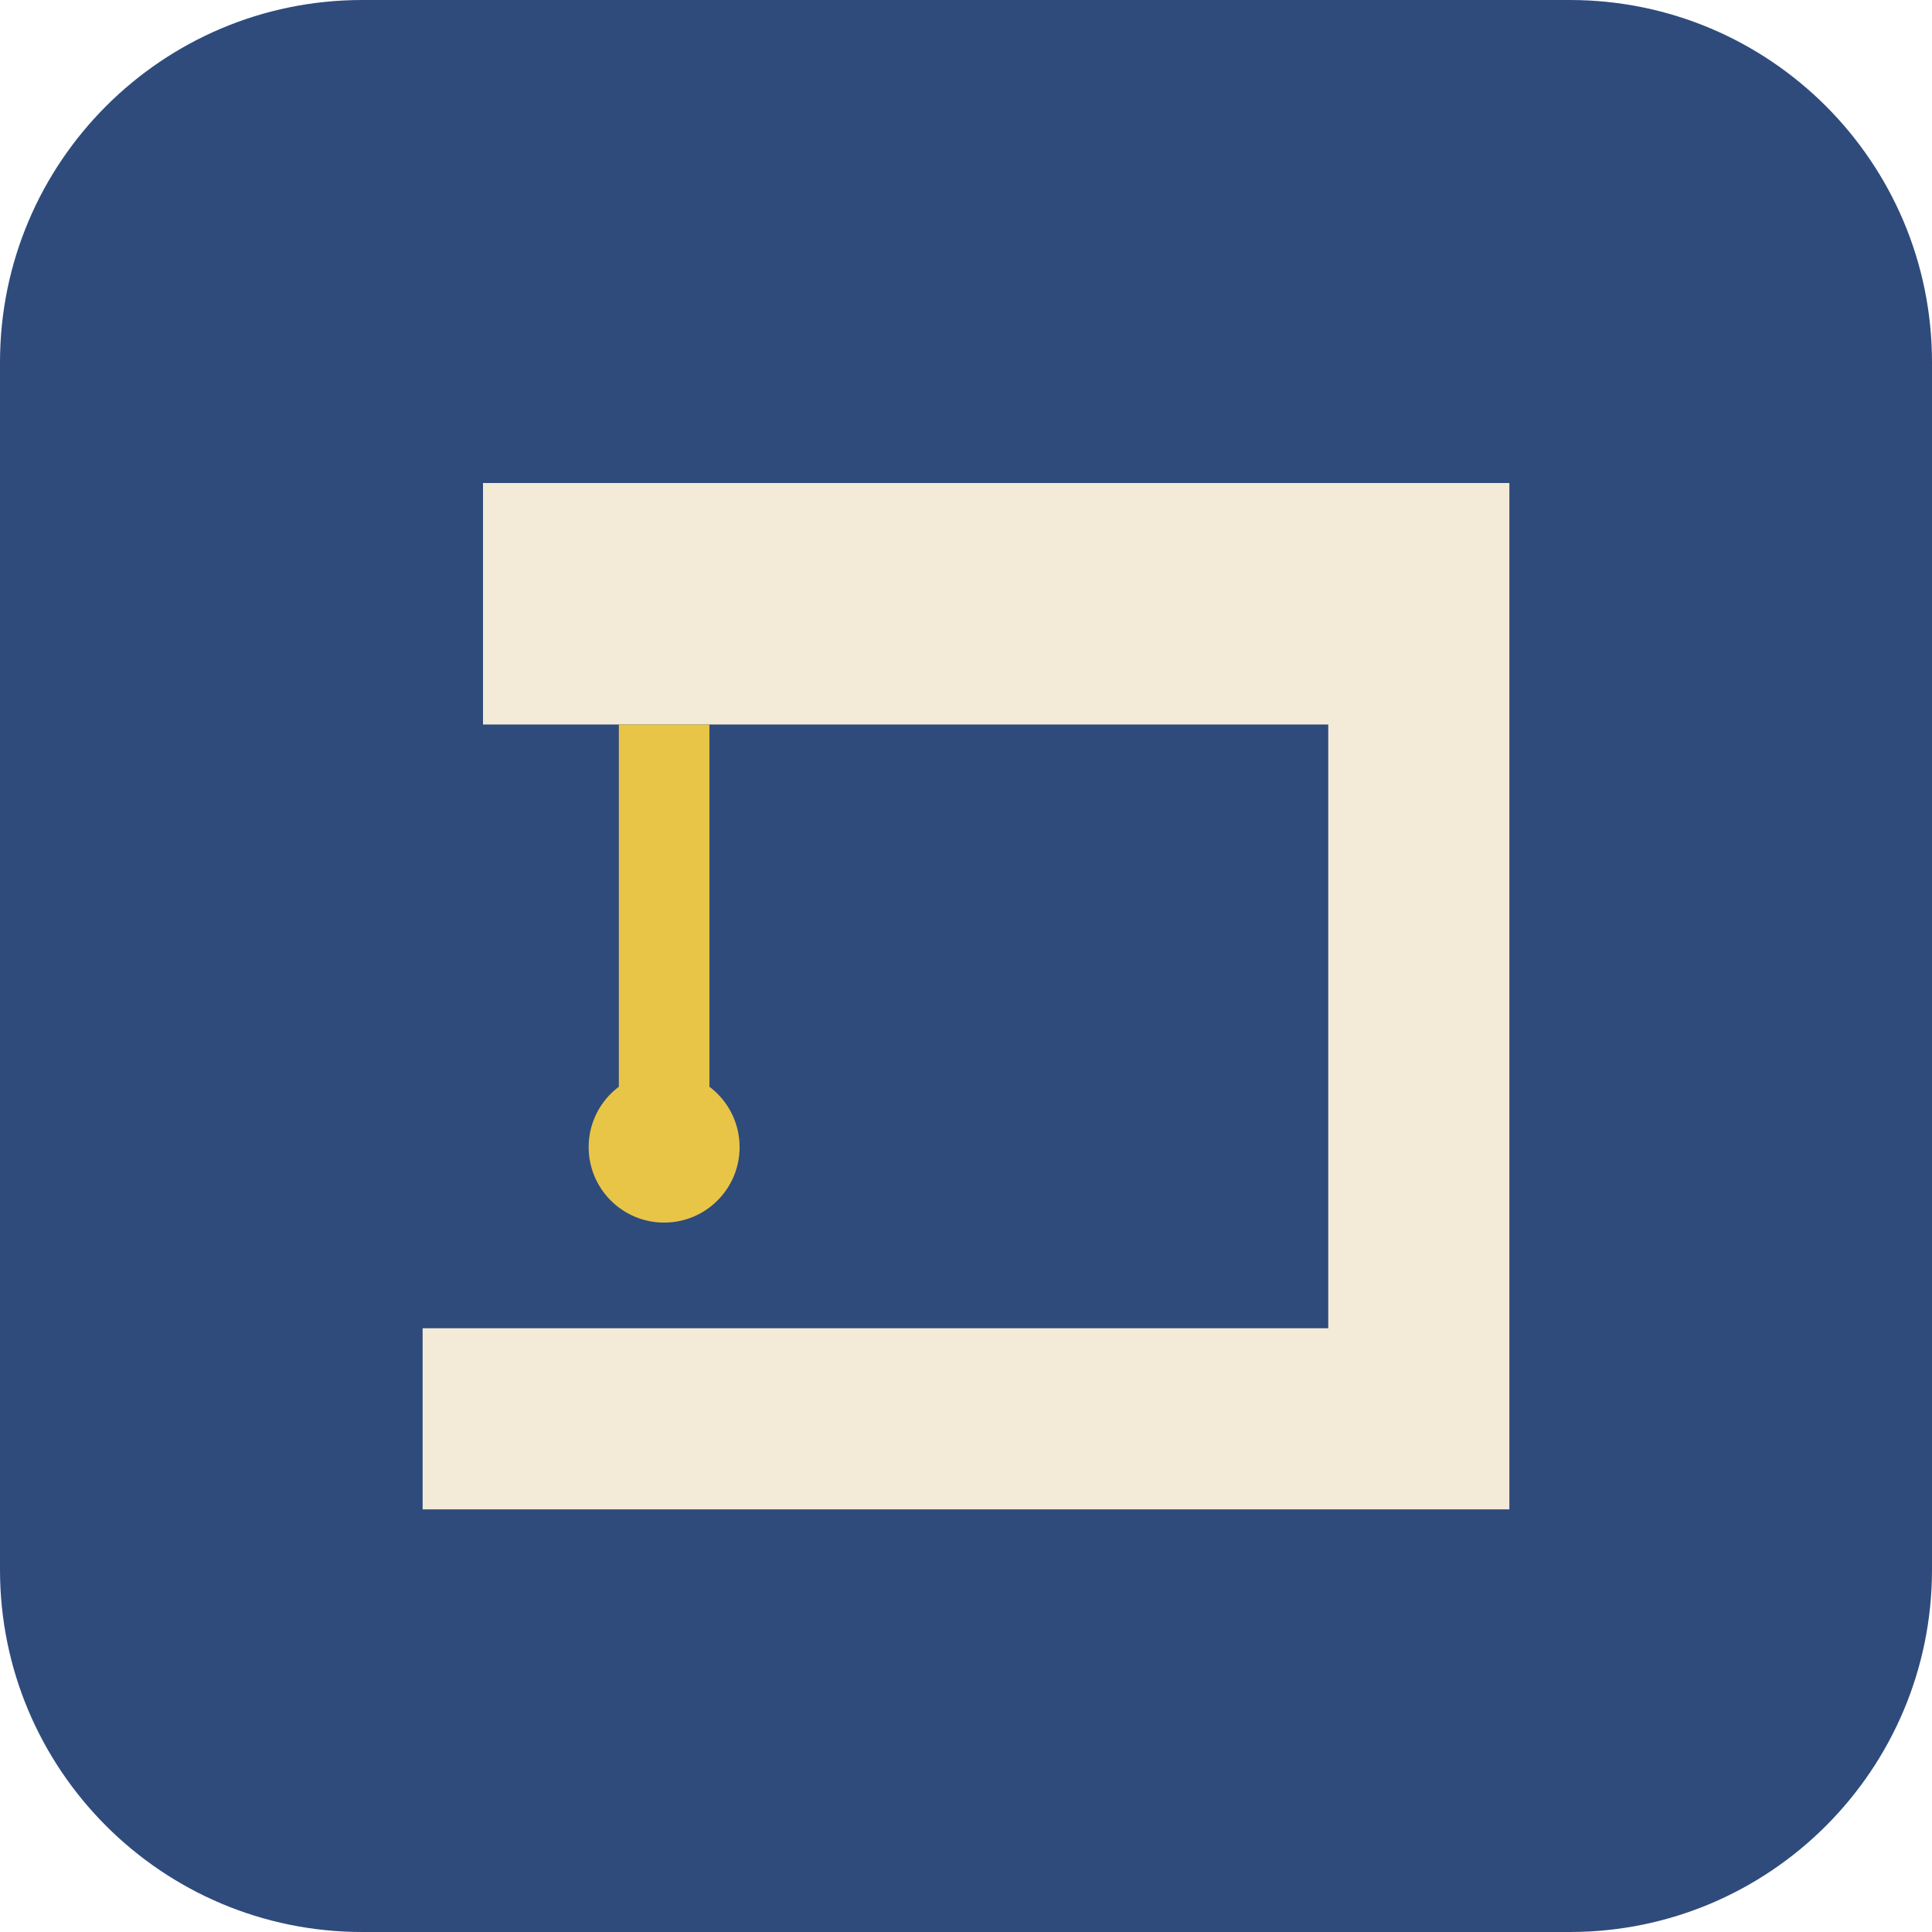
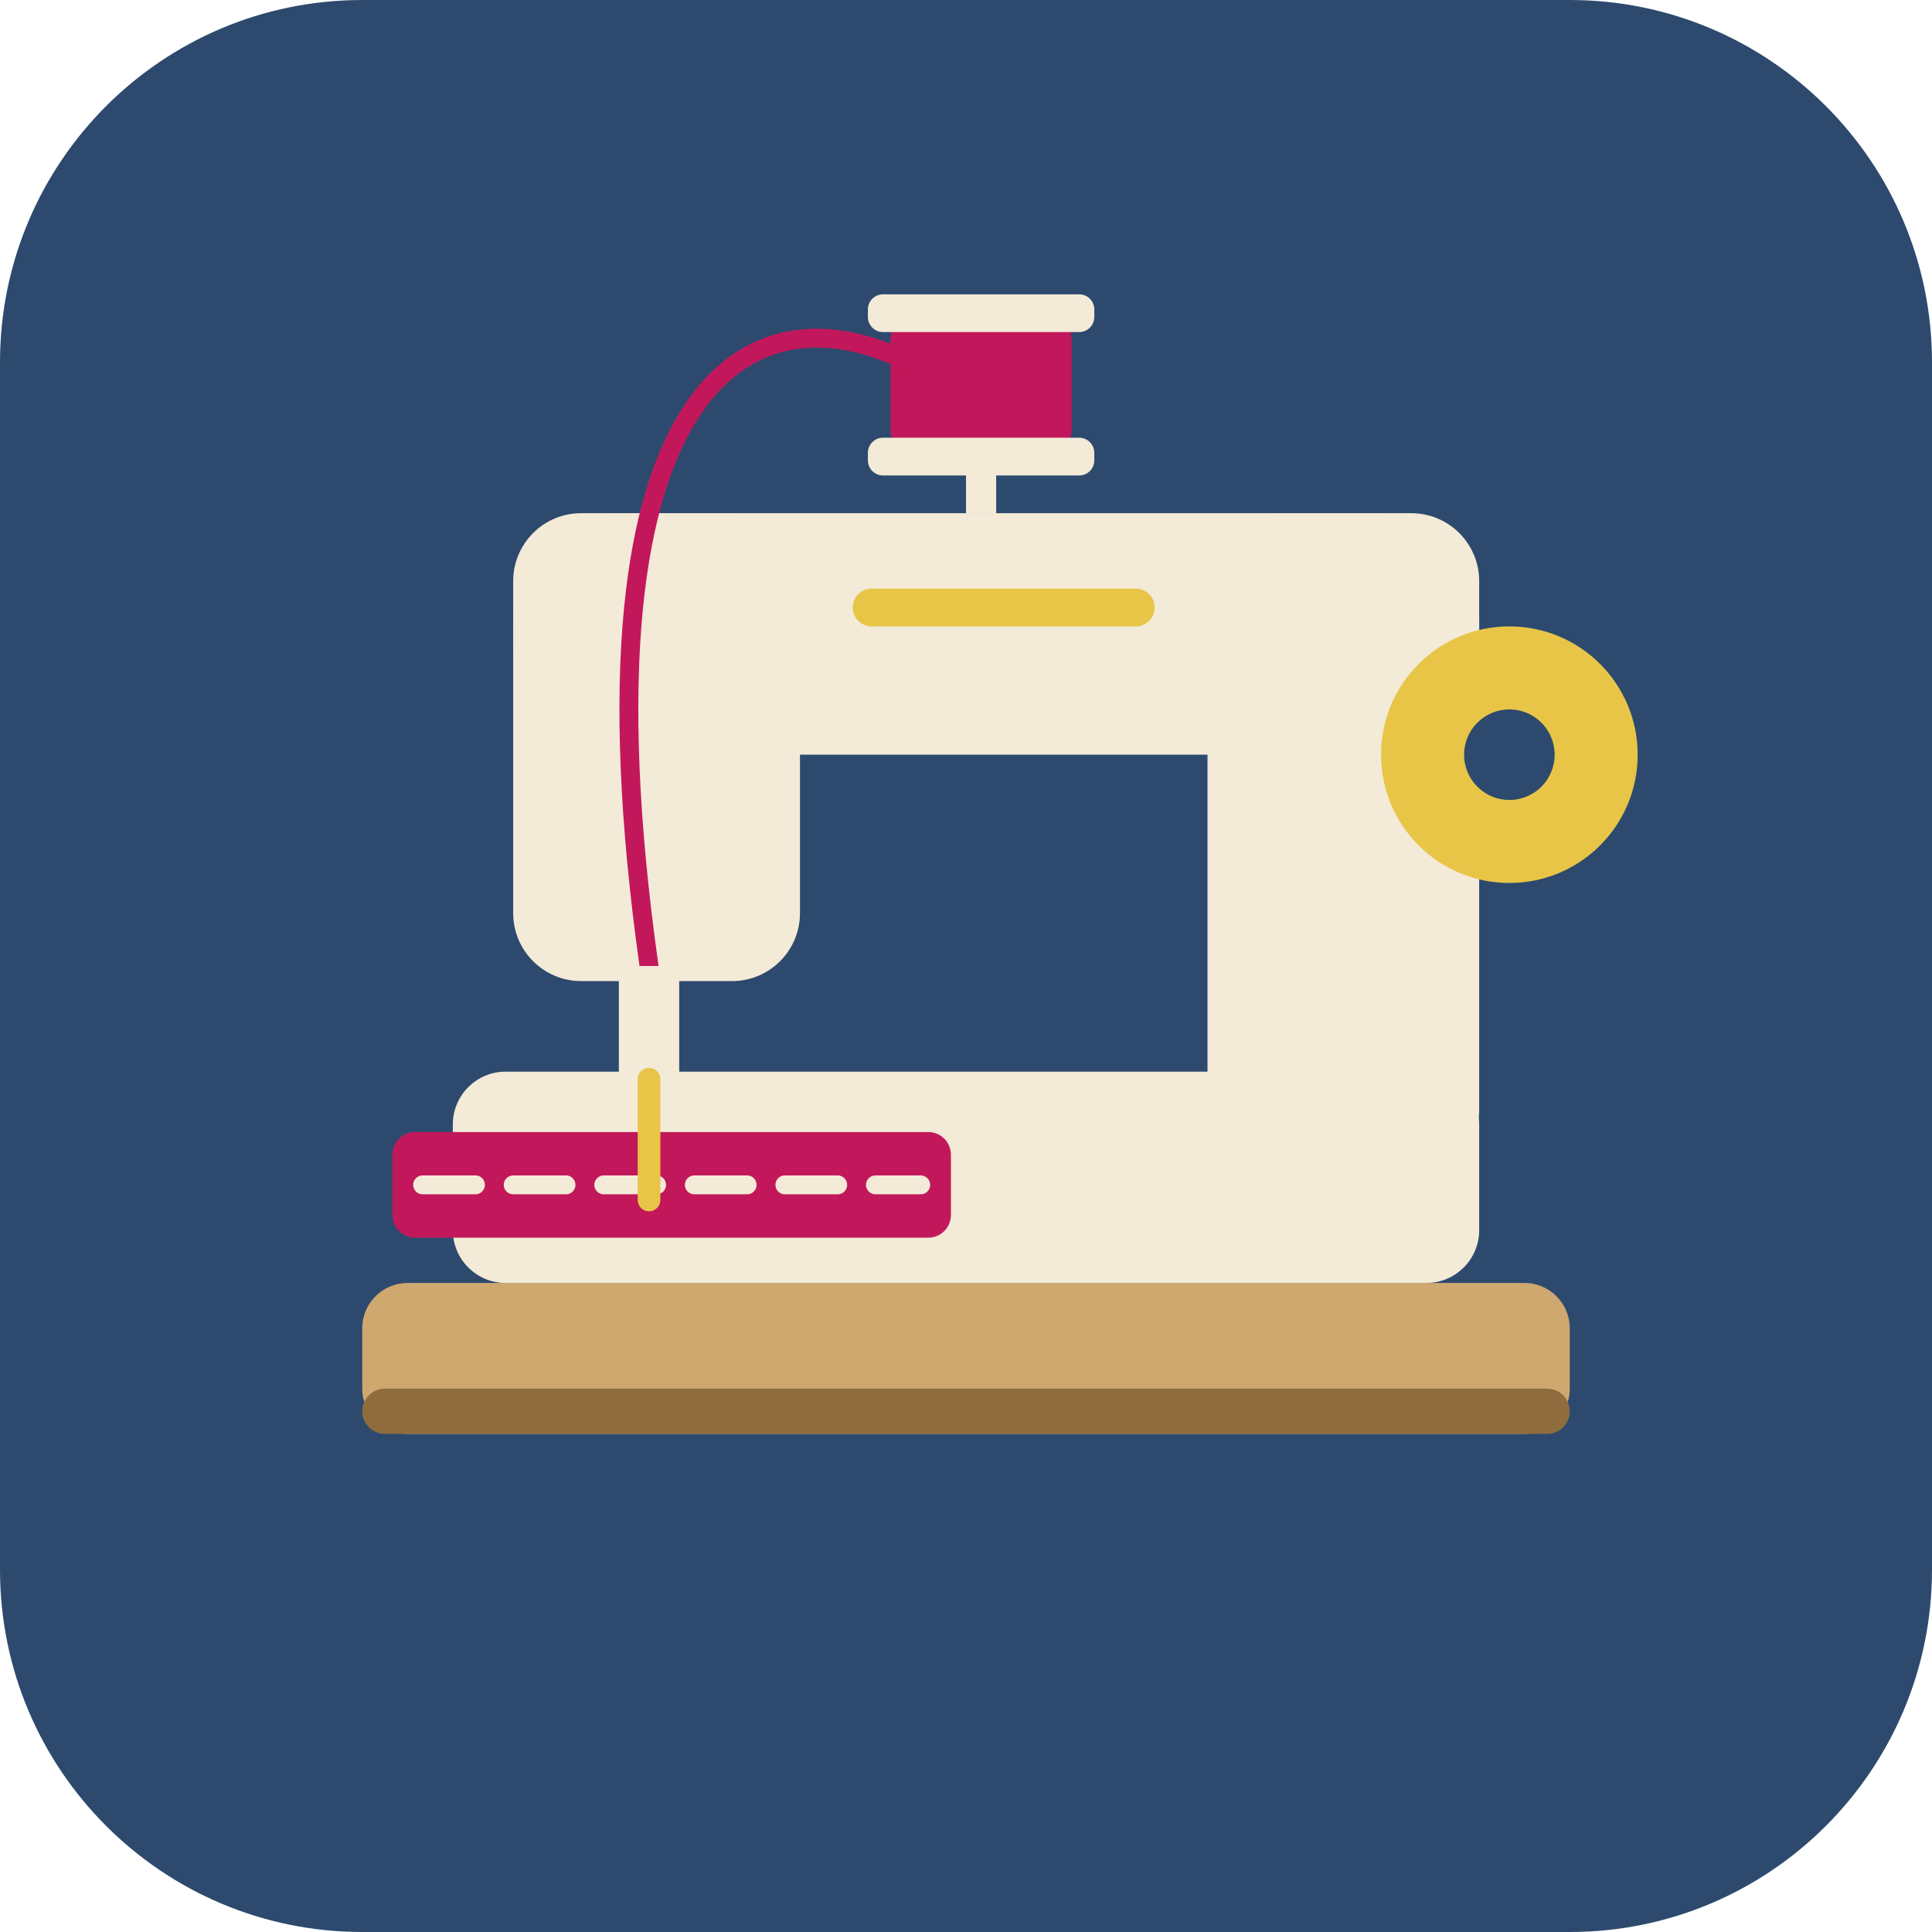
- <svg xmlns="http://www.w3.org/2000/svg" viewBox="0 0 64 64">
-   <rect width="64" height="64" rx="12" fill="#2f4b7c" />
-   <path d="M14 44h36v6H14zM44 16h6v28h-6zM16 16h34v8H16z" fill="#f3ead7" />
-   <path d="M22 24v12" stroke="#e8c547" stroke-width="3" />
-   <circle cx="22" cy="38" r="2.5" fill="#e8c547" />
+ <svg xmlns="http://www.w3.org/2000/svg" viewBox="0 0 512 512">
+   <rect width="512" height="512" rx="96" fill="#2d4a6e" />
+   <rect x="96" y="340" width="320" height="40" rx="12" fill="#cfa86f" />
+   <rect x="96" y="368" width="320" height="12" rx="6" fill="#8f6c3e" />
+   <g fill="#f3ead7">
+     <rect x="120" y="284" width="272" height="56" rx="14" />
+     <rect x="320" y="136" width="72" height="176" rx="18" />
+     <rect x="136" y="136" width="256" height="64" rx="28" />
+     <rect x="136" y="136" width="76" height="124" rx="18" />
+   </g>
+   <rect x="226" y="156" width="80" height="10" rx="5" fill="#e8c547" />
+   <circle cx="400" cy="200" r="34" fill="#e8c547" />
+   <circle cx="400" cy="200" r="12" fill="#2d4a6e" />
+   <rect x="256" y="92" width="8" height="44" fill="#f3ead7" />
+   <rect x="236" y="84" width="48" height="36" rx="6" fill="#c2185b" />
+   <rect x="230" y="78" width="60" height="10" rx="4" fill="#f3ead7" />
+   <rect x="230" y="116" width="60" height="10" rx="4" fill="#f3ead7" />
+   <path d="M248 100 C 200 70 150 100 172 256" fill="none" stroke="#c2185b" stroke-width="5" stroke-linecap="round" />
+   <rect x="104" y="300" width="148" height="28" rx="6" fill="#c2185b" />
+   <line x1="112" y1="314" x2="244" y2="314" stroke="#f3ead7" stroke-width="5" stroke-dasharray="14 10" stroke-linecap="round" />
+   <rect x="164" y="256" width="16" height="30" fill="#f3ead7" />
+   <line x1="172" y1="286" x2="172" y2="318" stroke="#e8c547" stroke-width="6" stroke-linecap="round" />
</svg>
